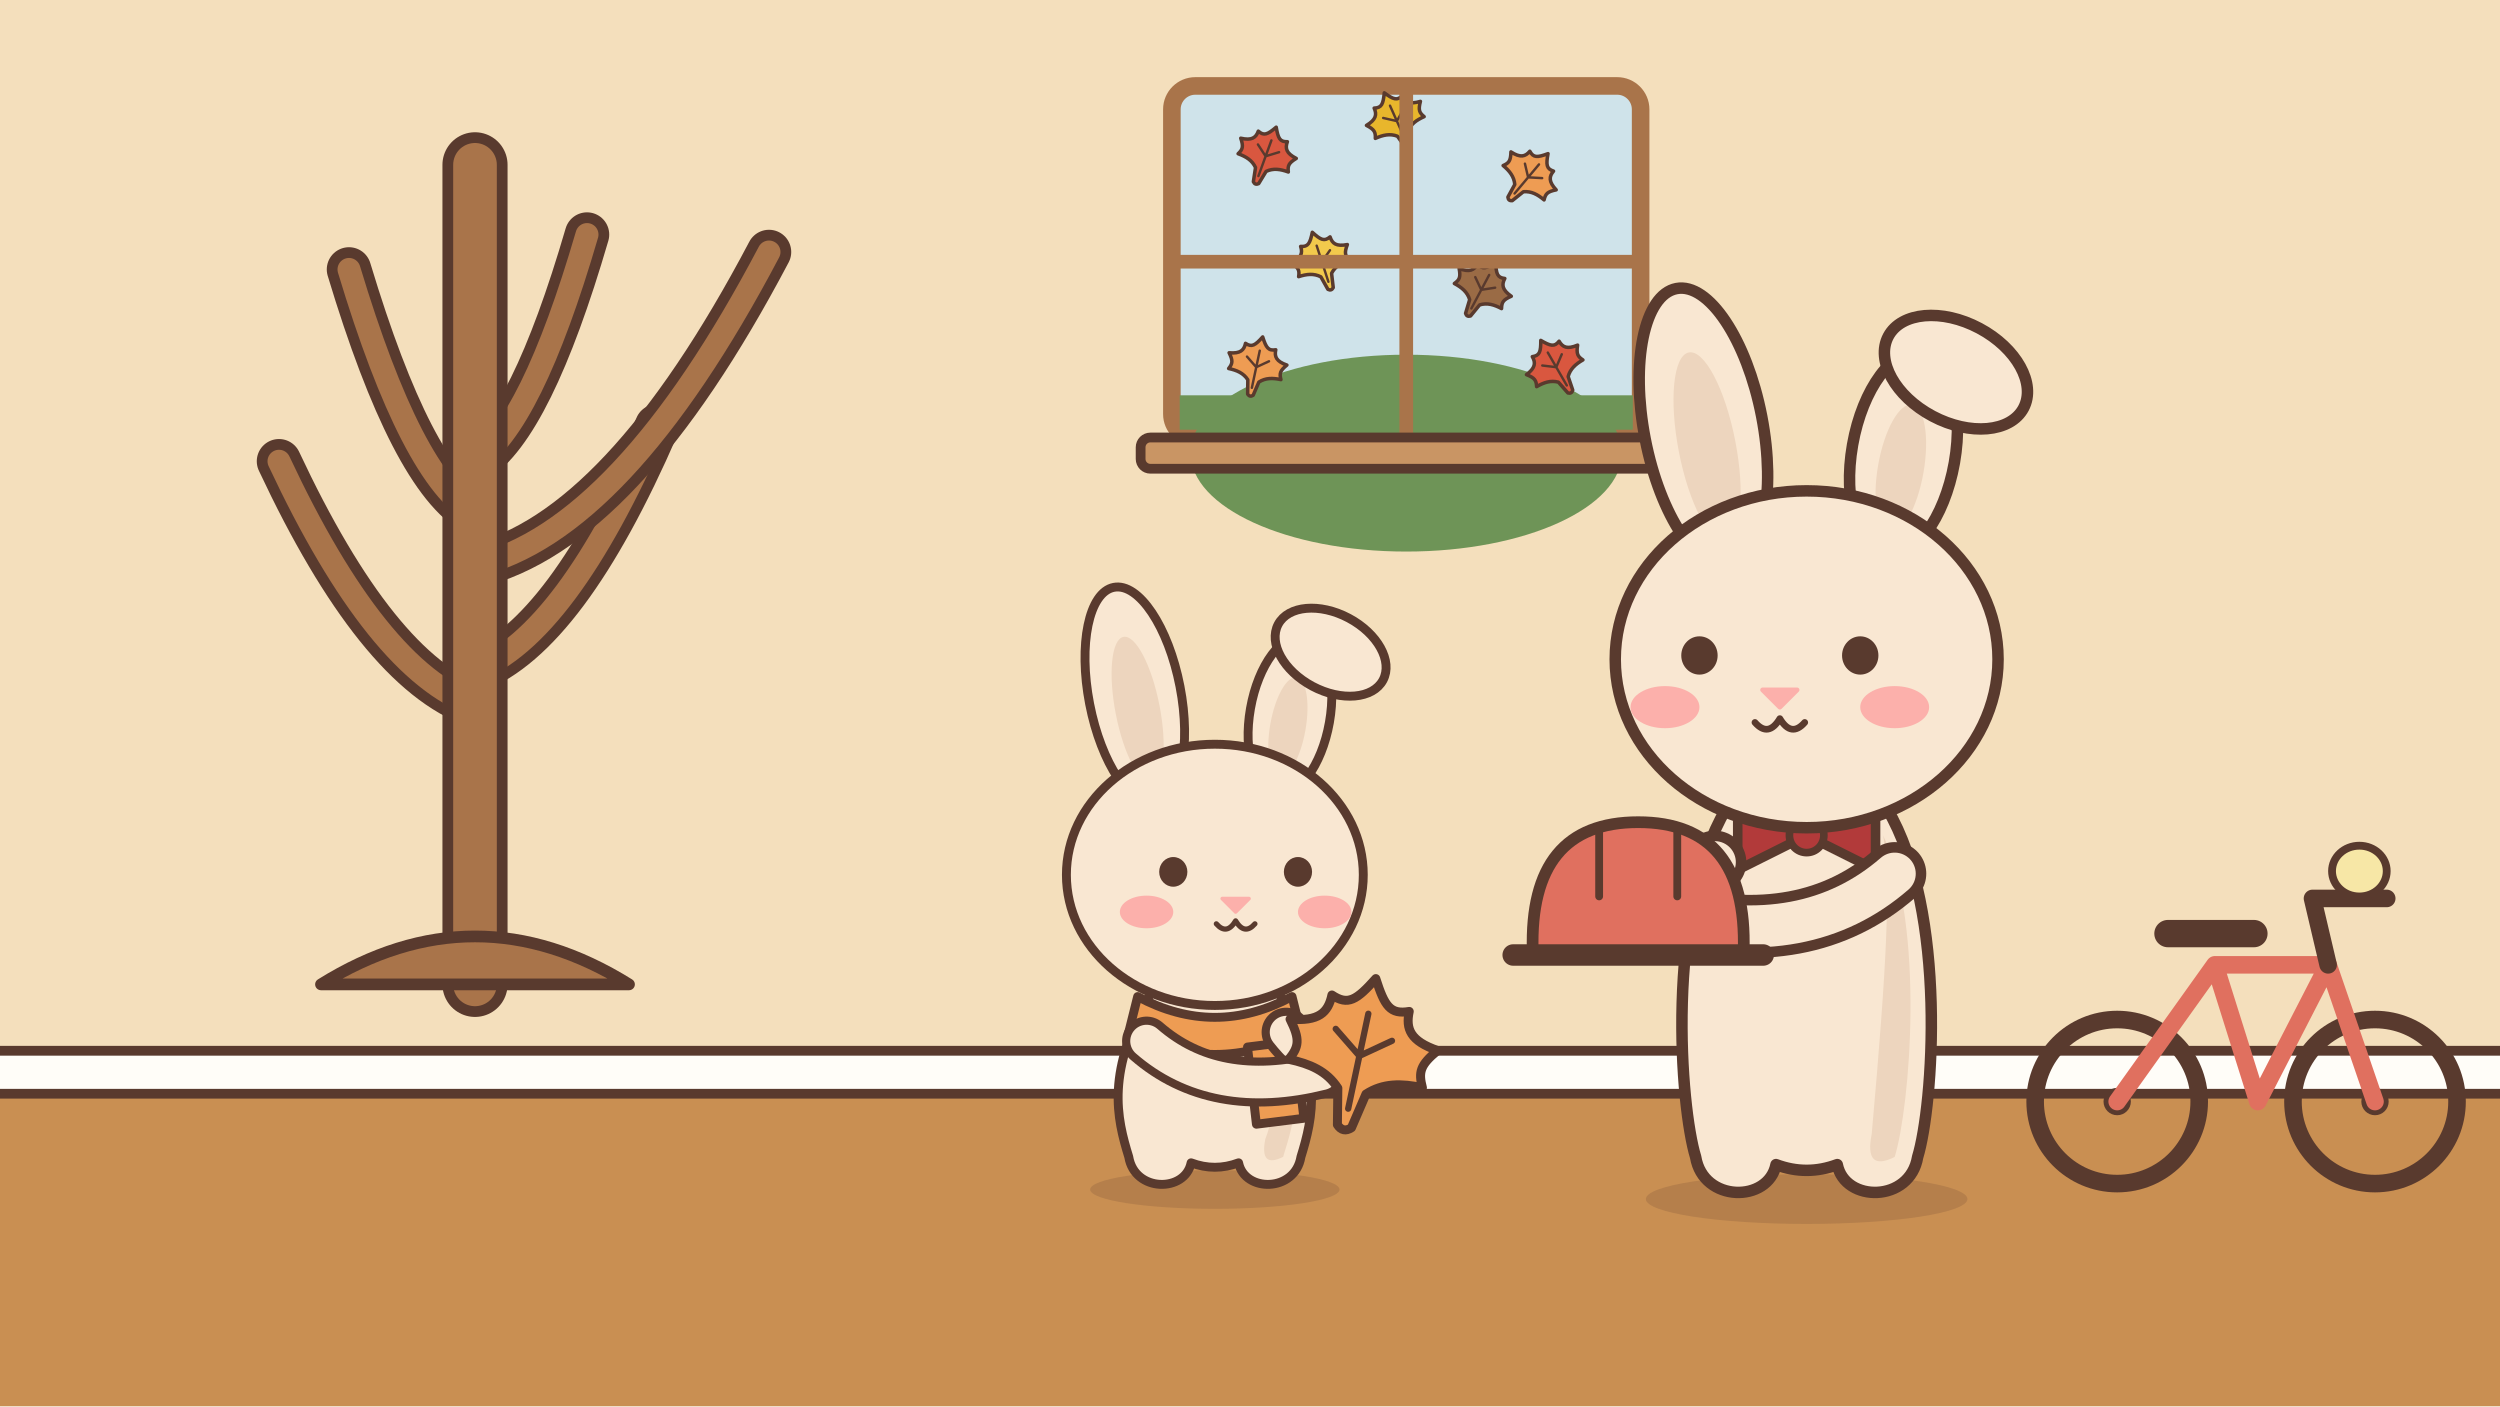
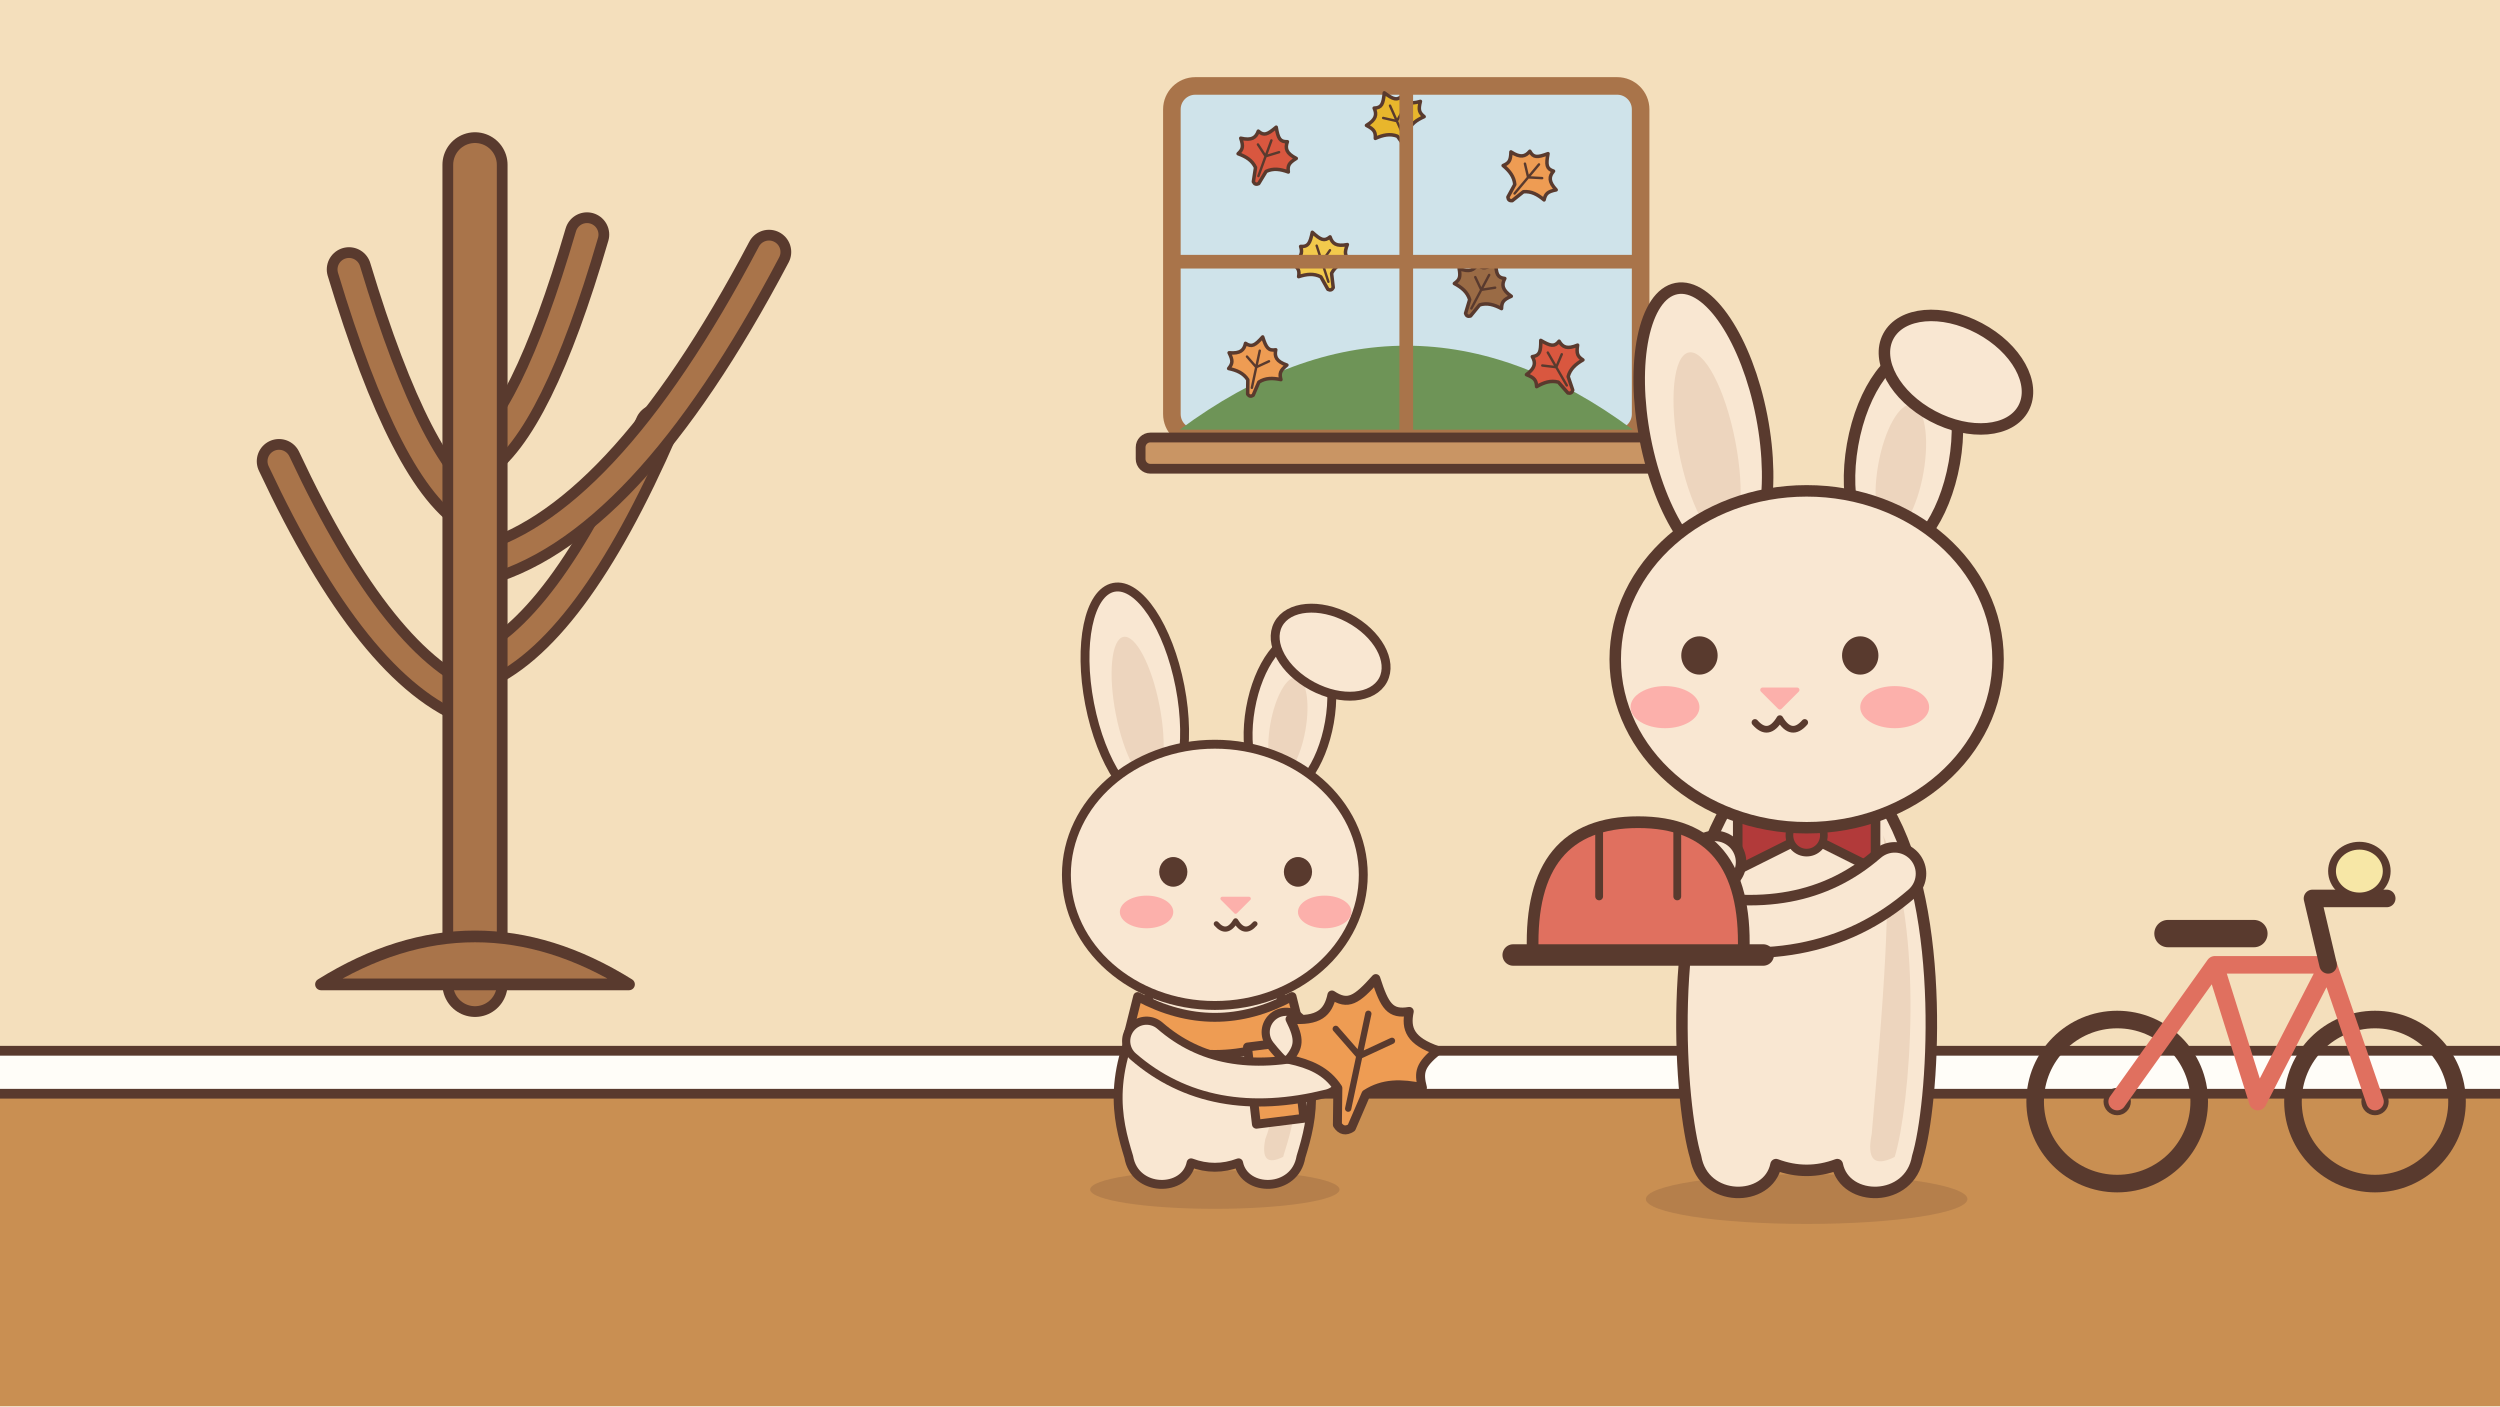
<svg xmlns="http://www.w3.org/2000/svg" viewBox="0 0 1280 720">
  <rect x="0" y="0" width="1280" height="720" rx="0" fill="#F4DFBC" />
  <rect x="0" y="560" width="1280" height="160" rx="0" fill="#C98F52" />
  <rect x="0" y="538" width="1280" height="22" rx="0" fill="#FFFDF8" />
  <path d="M0 538H1280M0 560H1280" fill="none" stroke="#593A2E" stroke-width="5" stroke-linejoin="round" stroke-linecap="round" />
  <rect x="600" y="44" width="240" height="180" rx="12" fill="#CFE3EA" stroke="#A9744A" stroke-width="9" stroke-linejoin="round" stroke-linecap="round" />
-   <ellipse cx="720" cy="232" rx="110.4" ry="50.4" fill="#6E9457" />
-   <rect x="604" y="202.4" width="232" height="17.6" rx="0" fill="#6E9457" />
+   <path d="M604 220Q720 134 836 220Z" fill="#6E9457" />
  <g opacity="1">
    <g transform="translate(648 80) rotate(20) scale(0.36) translate(-50 -50)">
      <path d="M50 6C58 20 62 24 72 20C72 30 76 36 92 38C84 48 84 52 88 60C76 60 66 62 58 70L54 90Q50 94 46 90L42 70C34 62 24 60 12 60C16 52 16 48 8 38C24 36 28 30 28 20C38 24 42 20 50 6Z" fill="#D9573F" stroke="#593A2E" stroke-width="5" stroke-linejoin="round" stroke-linecap="round" />
      <path d="M50 26L50 80M50 50L34 38M50 50L66 38" fill="none" stroke="#593A2E" stroke-width="3.5" stroke-linejoin="round" stroke-linecap="round" />
    </g>
  </g>
  <g opacity="1">
    <g transform="translate(715.2 62) rotate(-24) scale(0.36) translate(-50 -50)">
      <path d="M50 6C58 20 62 24 72 20C72 30 76 36 92 38C84 48 84 52 88 60C76 60 66 62 58 70L54 90Q50 94 46 90L42 70C34 62 24 60 12 60C16 52 16 48 8 38C24 36 28 30 28 20C38 24 42 20 50 6Z" fill="#E8B62C" stroke="#593A2E" stroke-width="5" stroke-linejoin="round" stroke-linecap="round" />
      <path d="M50 26L50 80M50 50L34 38M50 50L66 38" fill="none" stroke="#593A2E" stroke-width="3.5" stroke-linejoin="round" stroke-linecap="round" />
    </g>
  </g>
  <g opacity="1">
    <g transform="translate(782.4 90.8) rotate(40) scale(0.36) translate(-50 -50)">
      <path d="M50 6C58 20 62 24 72 20C72 30 76 36 92 38C84 48 84 52 88 60C76 60 66 62 58 70L54 90Q50 94 46 90L42 70C34 62 24 60 12 60C16 52 16 48 8 38C24 36 28 30 28 20C38 24 42 20 50 6Z" fill="#EE9C53" stroke="#593A2E" stroke-width="5" stroke-linejoin="round" stroke-linecap="round" />
      <path d="M50 26L50 80M50 50L34 38M50 50L66 38" fill="none" stroke="#593A2E" stroke-width="3.5" stroke-linejoin="round" stroke-linecap="round" />
    </g>
  </g>
  <g opacity="1">
    <g transform="translate(676.8 134) rotate(-18) scale(0.36) translate(-50 -50)">
      <path d="M50 6C58 20 62 24 72 20C72 30 76 36 92 38C84 48 84 52 88 60C76 60 66 62 58 70L54 90Q50 94 46 90L42 70C34 62 24 60 12 60C16 52 16 48 8 38C24 36 28 30 28 20C38 24 42 20 50 6Z" fill="#F2C94C" stroke="#593A2E" stroke-width="5" stroke-linejoin="round" stroke-linecap="round" />
      <path d="M50 26L50 80M50 50L34 38M50 50L66 38" fill="none" stroke="#593A2E" stroke-width="3.5" stroke-linejoin="round" stroke-linecap="round" />
    </g>
  </g>
  <g opacity="1">
    <g transform="translate(758.4 148.4) rotate(28) scale(0.36) translate(-50 -50)">
      <path d="M50 6C58 20 62 24 72 20C72 30 76 36 92 38C84 48 84 52 88 60C76 60 66 62 58 70L54 90Q50 94 46 90L42 70C34 62 24 60 12 60C16 52 16 48 8 38C24 36 28 30 28 20C38 24 42 20 50 6Z" fill="#9A6B45" stroke="#593A2E" stroke-width="5" stroke-linejoin="round" stroke-linecap="round" />
      <path d="M50 26L50 80M50 50L34 38M50 50L66 38" fill="none" stroke="#593A2E" stroke-width="3.5" stroke-linejoin="round" stroke-linecap="round" />
    </g>
  </g>
  <g opacity="1">
    <g transform="translate(643.2 188) rotate(12) scale(0.36) translate(-50 -50)">
      <path d="M50 6C58 20 62 24 72 20C72 30 76 36 92 38C84 48 84 52 88 60C76 60 66 62 58 70L54 90Q50 94 46 90L42 70C34 62 24 60 12 60C16 52 16 48 8 38C24 36 28 30 28 20C38 24 42 20 50 6Z" fill="#EE9C53" stroke="#593A2E" stroke-width="5" stroke-linejoin="round" stroke-linecap="round" />
      <path d="M50 26L50 80M50 50L34 38M50 50L66 38" fill="none" stroke="#593A2E" stroke-width="3.5" stroke-linejoin="round" stroke-linecap="round" />
    </g>
  </g>
  <g opacity="1">
    <g transform="translate(796.8 188) rotate(-30) scale(0.36) translate(-50 -50)">
      <path d="M50 6C58 20 62 24 72 20C72 30 76 36 92 38C84 48 84 52 88 60C76 60 66 62 58 70L54 90Q50 94 46 90L42 70C34 62 24 60 12 60C16 52 16 48 8 38C24 36 28 30 28 20C38 24 42 20 50 6Z" fill="#D9573F" stroke="#593A2E" stroke-width="5" stroke-linejoin="round" stroke-linecap="round" />
      <path d="M50 26L50 80M50 50L34 38M50 50L66 38" fill="none" stroke="#593A2E" stroke-width="3.5" stroke-linejoin="round" stroke-linecap="round" />
    </g>
  </g>
  <path d="M720 44V224M600 134H840" fill="none" stroke="#A9744A" stroke-width="7" stroke-linejoin="round" stroke-linecap="round" />
  <rect x="584" y="224" width="272" height="16" rx="5" fill="#C99564" stroke="#593A2E" stroke-width="5" stroke-linejoin="round" stroke-linecap="round" />
  <path d="M243.2 361.152Q193.024 343.296 142.848 236.16" fill="none" stroke="#593A2E" stroke-width="22.76" stroke-linejoin="round" stroke-linecap="round" />
  <path d="M243.2 361.152Q193.024 343.296 142.848 236.16" fill="none" stroke="#A9744A" stroke-width="11.76" stroke-linecap="round" stroke-linejoin="round" />
  <path d="M243.2 343.296Q289.792 325.44 336.384 218.304" fill="none" stroke="#593A2E" stroke-width="22.76" stroke-linejoin="round" stroke-linecap="round" />
  <path d="M243.2 343.296Q289.792 325.44 336.384 218.304" fill="none" stroke="#A9744A" stroke-width="11.76" stroke-linecap="round" stroke-linejoin="round" />
  <path d="M243.2 262.944Q210.944 245.088 178.688 137.952" fill="none" stroke="#593A2E" stroke-width="22.76" stroke-linejoin="round" stroke-linecap="round" />
  <path d="M243.2 262.944Q210.944 245.088 178.688 137.952" fill="none" stroke="#A9744A" stroke-width="11.76" stroke-linecap="round" stroke-linejoin="round" />
  <path d="M243.2 236.16Q271.872 218.304 300.544 120.096" fill="none" stroke="#593A2E" stroke-width="22.76" stroke-linejoin="round" stroke-linecap="round" />
  <path d="M243.2 236.16Q271.872 218.304 300.544 120.096" fill="none" stroke="#A9744A" stroke-width="11.76" stroke-linecap="round" stroke-linejoin="round" />
  <path d="M243.2 289.728Q318.464 271.872 393.728 129.024" fill="none" stroke="#593A2E" stroke-width="22.76" stroke-linejoin="round" stroke-linecap="round" />
  <path d="M243.2 289.728Q318.464 271.872 393.728 129.024" fill="none" stroke="#A9744A" stroke-width="11.76" stroke-linecap="round" stroke-linejoin="round" />
  <path d="M243.2 504V84.384" fill="none" stroke="#593A2E" stroke-width="33.344" stroke-linejoin="round" stroke-linecap="round" />
  <path d="M243.2 504V84.384" fill="none" stroke="#A9744A" stroke-width="22.344" stroke-linecap="round" stroke-linejoin="round" />
  <path d="M164.352 504Q243.2 454.896 322.048 504Z" fill="#A9744A" stroke="#593A2E" stroke-width="6" stroke-linejoin="round" stroke-linecap="round" />
  <circle cx="1084" cy="564" r="42" fill="none" stroke="#593A2E" stroke-width="9" stroke-linejoin="round" stroke-linecap="round" />
  <ellipse cx="1084" cy="564" rx="7" ry="7" fill="#593A2E" />
  <circle cx="1216" cy="564" r="42" fill="none" stroke="#593A2E" stroke-width="9" stroke-linejoin="round" stroke-linecap="round" />
  <ellipse cx="1216" cy="564" rx="7" ry="7" fill="#593A2E" />
  <path d="M1084 564L1134 494H1192L1216 564M1134 494L1156 564L1192 494" fill="none" stroke="#E0705F" stroke-width="9" stroke-linejoin="round" stroke-linecap="round" />
  <path d="M1110 478H1154" fill="none" stroke="#593A2E" stroke-width="14" stroke-linejoin="round" stroke-linecap="round" />
  <path d="M1192 494L1184 460H1222" fill="none" stroke="#593A2E" stroke-width="9" stroke-linejoin="round" stroke-linecap="round" />
  <ellipse cx="1208" cy="446" rx="14" ry="13" fill="#F7E7A6" stroke="#593A2E" stroke-width="4" stroke-linejoin="round" stroke-linecap="round" />
  <g transform="translate(925 610) scale(0.98)">
    <ellipse cx="0" cy="4" rx="84" ry="13" fill="rgba(89,58,46,.18)" />
    <g transform="rotate(0)">
      <g transform="rotate(-11 -44 -348)">
        <ellipse cx="-44" cy="-400" rx="31" ry="74" fill="#F9E7D2" stroke="#593A2E" stroke-width="6" stroke-linejoin="round" stroke-linecap="round" />
        <ellipse cx="-44" cy="-390" rx="15" ry="50" fill="#EDD5BE" />
      </g>
      <g transform="rotate(10 44 -348)">
        <ellipse cx="44" cy="-386" rx="27" ry="54" fill="#F9E7D2" stroke="#593A2E" stroke-width="6" stroke-linejoin="round" stroke-linecap="round" />
        <ellipse cx="44" cy="-378" rx="12" ry="34" fill="#EDD5BE" />
      </g>
      <g transform="rotate(28 78 -428)">
        <ellipse cx="78" cy="-428" rx="40" ry="26" fill="#F9E7D2" stroke="#593A2E" stroke-width="6" stroke-linejoin="round" stroke-linecap="round" />
      </g>
      <path d="M-42 -200C-74 -146 -66 -44 -58 -18C-54 6 -20 6 -16 -14Q0 -8 16 -14C20 6 54 6 58 -18C66 -44 74 -146 42 -200Z" fill="#F9E7D2" stroke="#593A2E" stroke-width="6" stroke-linejoin="round" stroke-linecap="round" />
      <path d="M40 -186C62 -138 54 -44 46 -18Q30 -10 34 -30C42 -120 44 -160 40 -186Z" fill="#EDD5BE" />
      <path d="M0 -186L-36 -202V-168ZM0 -186L36 -202V-168Z" fill="#B23A3A" stroke="#593A2E" stroke-width="5" stroke-linejoin="round" stroke-linecap="round" />
      <ellipse cx="0" cy="-186" rx="9" ry="9" fill="#B23A3A" stroke="#593A2E" stroke-width="4" stroke-linejoin="round" stroke-linecap="round" />
      <path d="M-48 -172Q-70 -144 -92 -150" fill="none" stroke="#593A2E" stroke-width="33" stroke-linejoin="round" stroke-linecap="round" />
      <path d="M-48 -172Q-70 -144 -92 -150" fill="none" stroke="#F9E7D2" stroke-width="22" stroke-linecap="round" stroke-linejoin="round" />
      <path d="M46 -166Q0 -126 -72 -144" fill="none" stroke="#593A2E" stroke-width="33" stroke-linejoin="round" stroke-linecap="round" />
      <path d="M46 -166Q0 -126 -72 -144" fill="none" stroke="#F9E7D2" stroke-width="22" stroke-linecap="round" stroke-linejoin="round" />
      <ellipse cx="0" cy="-278" rx="100" ry="88" fill="#F9E7D2" stroke="#593A2E" stroke-width="6" stroke-linejoin="round" stroke-linecap="round" />
      <ellipse cx="-74" cy="-253" rx="18" ry="11" fill="#FCB0AB" />
      <ellipse cx="46" cy="-253" rx="18" ry="11" fill="#FCB0AB" />
      <ellipse cx="-56" cy="-280" rx="9.5" ry="10" fill="#593A2E" />
      <ellipse cx="28" cy="-280" rx="9.5" ry="10" fill="#593A2E" />
      <path d="M-23 -262H-5L-14 -253Z" fill="#FCB0AB" stroke="#FCB0AB" stroke-width="2.5" stroke-linejoin="round" stroke-linecap="round" />
      <path d="M-27 -245Q-20 -237 -14 -247Q-8 -237 -1 -245" fill="none" stroke="#593A2E" stroke-width="3.5" stroke-linejoin="round" stroke-linecap="round" />
    </g>
  </g>
  <g transform="translate(838.76 464.96)">
    <path d="M-54 22Q-56 -44 0 -44Q56 -44 54 22Z" fill="#E0705F" stroke="#593A2E" stroke-width="6" stroke-linejoin="round" stroke-linecap="round" />
    <path d="M-20 -40V-6M20 -40V-6" fill="none" stroke="#593A2E" stroke-width="4" stroke-linejoin="round" stroke-linecap="round" />
    <path d="M-64 24H64" fill="none" stroke="#593A2E" stroke-width="11" stroke-linejoin="round" stroke-linecap="round" />
  </g>
  <g transform="translate(622 606) scale(0.76)">
    <ellipse cx="0" cy="4" rx="84" ry="13" fill="rgba(89,58,46,.18)" />
    <g transform="rotate(0)">
      <g transform="rotate(-11 -44 -278)">
        <ellipse cx="-44" cy="-330" rx="31" ry="74" fill="#F9E7D2" stroke="#593A2E" stroke-width="6" stroke-linejoin="round" stroke-linecap="round" />
        <ellipse cx="-44" cy="-320" rx="15" ry="50" fill="#EDD5BE" />
      </g>
      <g transform="rotate(10 44 -278)">
        <ellipse cx="44" cy="-316" rx="27" ry="54" fill="#F9E7D2" stroke="#593A2E" stroke-width="6" stroke-linejoin="round" stroke-linecap="round" />
        <ellipse cx="44" cy="-308" rx="12" ry="34" fill="#EDD5BE" />
      </g>
      <g transform="rotate(28 78 -358)">
        <ellipse cx="78" cy="-358" rx="40" ry="26" fill="#F9E7D2" stroke="#593A2E" stroke-width="6" stroke-linejoin="round" stroke-linecap="round" />
      </g>
      <path d="M-42 -130C-74 -76 -66 -44 -58 -18C-54 6 -20 6 -16 -14Q0 -8 16 -14C20 6 54 6 58 -18C66 -44 74 -76 42 -130Z" fill="#F9E7D2" stroke="#593A2E" stroke-width="6" stroke-linejoin="round" stroke-linecap="round" />
      <path d="M40 -116C62 -68 54 -44 46 -18Q30 -10 34 -30C42 -50 44 -90 40 -116Z" fill="#EDD5BE" />
      <path d="M-52 -126Q0 -98 52 -126L58 -102Q0 -72 -58 -102Z" fill="#EE9C53" stroke="#593A2E" stroke-width="6" stroke-linejoin="round" stroke-linecap="round" />
      <path d="M22 -92L54 -96L60 -44L28 -40Z" fill="#EE9C53" stroke="#593A2E" stroke-width="6" stroke-linejoin="round" stroke-linecap="round" />
      <path d="M30 -72L56 -76" fill="none" stroke="#BC6634" stroke-width="4" stroke-linejoin="round" stroke-linecap="round" />
      <path d="M48 -102Q70 -74 92 -80" fill="none" stroke="#593A2E" stroke-width="33" stroke-linejoin="round" stroke-linecap="round" />
      <path d="M48 -102Q70 -74 92 -80" fill="none" stroke="#F9E7D2" stroke-width="22" stroke-linecap="round" stroke-linejoin="round" />
      <path d="M-46 -96Q0 -56 72 -74" fill="none" stroke="#593A2E" stroke-width="33" stroke-linejoin="round" stroke-linecap="round" />
      <path d="M-46 -96Q0 -56 72 -74" fill="none" stroke="#F9E7D2" stroke-width="22" stroke-linecap="round" stroke-linejoin="round" />
      <ellipse cx="0" cy="-208" rx="100" ry="88" fill="#F9E7D2" stroke="#593A2E" stroke-width="6" stroke-linejoin="round" stroke-linecap="round" />
      <ellipse cx="-46" cy="-183" rx="18" ry="11" fill="#FCB0AB" />
      <ellipse cx="74" cy="-183" rx="18" ry="11" fill="#FCB0AB" />
      <ellipse cx="-28" cy="-210" rx="9.5" ry="10" fill="#593A2E" />
      <ellipse cx="56" cy="-210" rx="9.5" ry="10" fill="#593A2E" />
      <path d="M5 -192H23L14 -183Z" fill="#FCB0AB" stroke="#FCB0AB" stroke-width="2.5" stroke-linejoin="round" stroke-linecap="round" />
      <path d="M1 -175Q8 -167 14 -177Q20 -167 27 -175" fill="none" stroke="#593A2E" stroke-width="3.5" stroke-linejoin="round" stroke-linecap="round" />
    </g>
  </g>
  <g transform="translate(696 540.64) rotate(12) scale(0.92) translate(-50 -50)">
    <path d="M50 6C58 20 62 24 72 20C72 30 76 36 92 38C84 48 84 52 88 60C76 60 66 62 58 70L54 90Q50 94 46 90L42 70C34 62 24 60 12 60C16 52 16 48 8 38C24 36 28 30 28 20C38 24 42 20 50 6Z" fill="#EE9C53" stroke="#593A2E" stroke-width="5" stroke-linejoin="round" stroke-linecap="round" />
    <path d="M50 26L50 80M50 50L34 38M50 50L66 38" fill="none" stroke="#593A2E" stroke-width="3.5" stroke-linejoin="round" stroke-linecap="round" />
  </g>
</svg>
